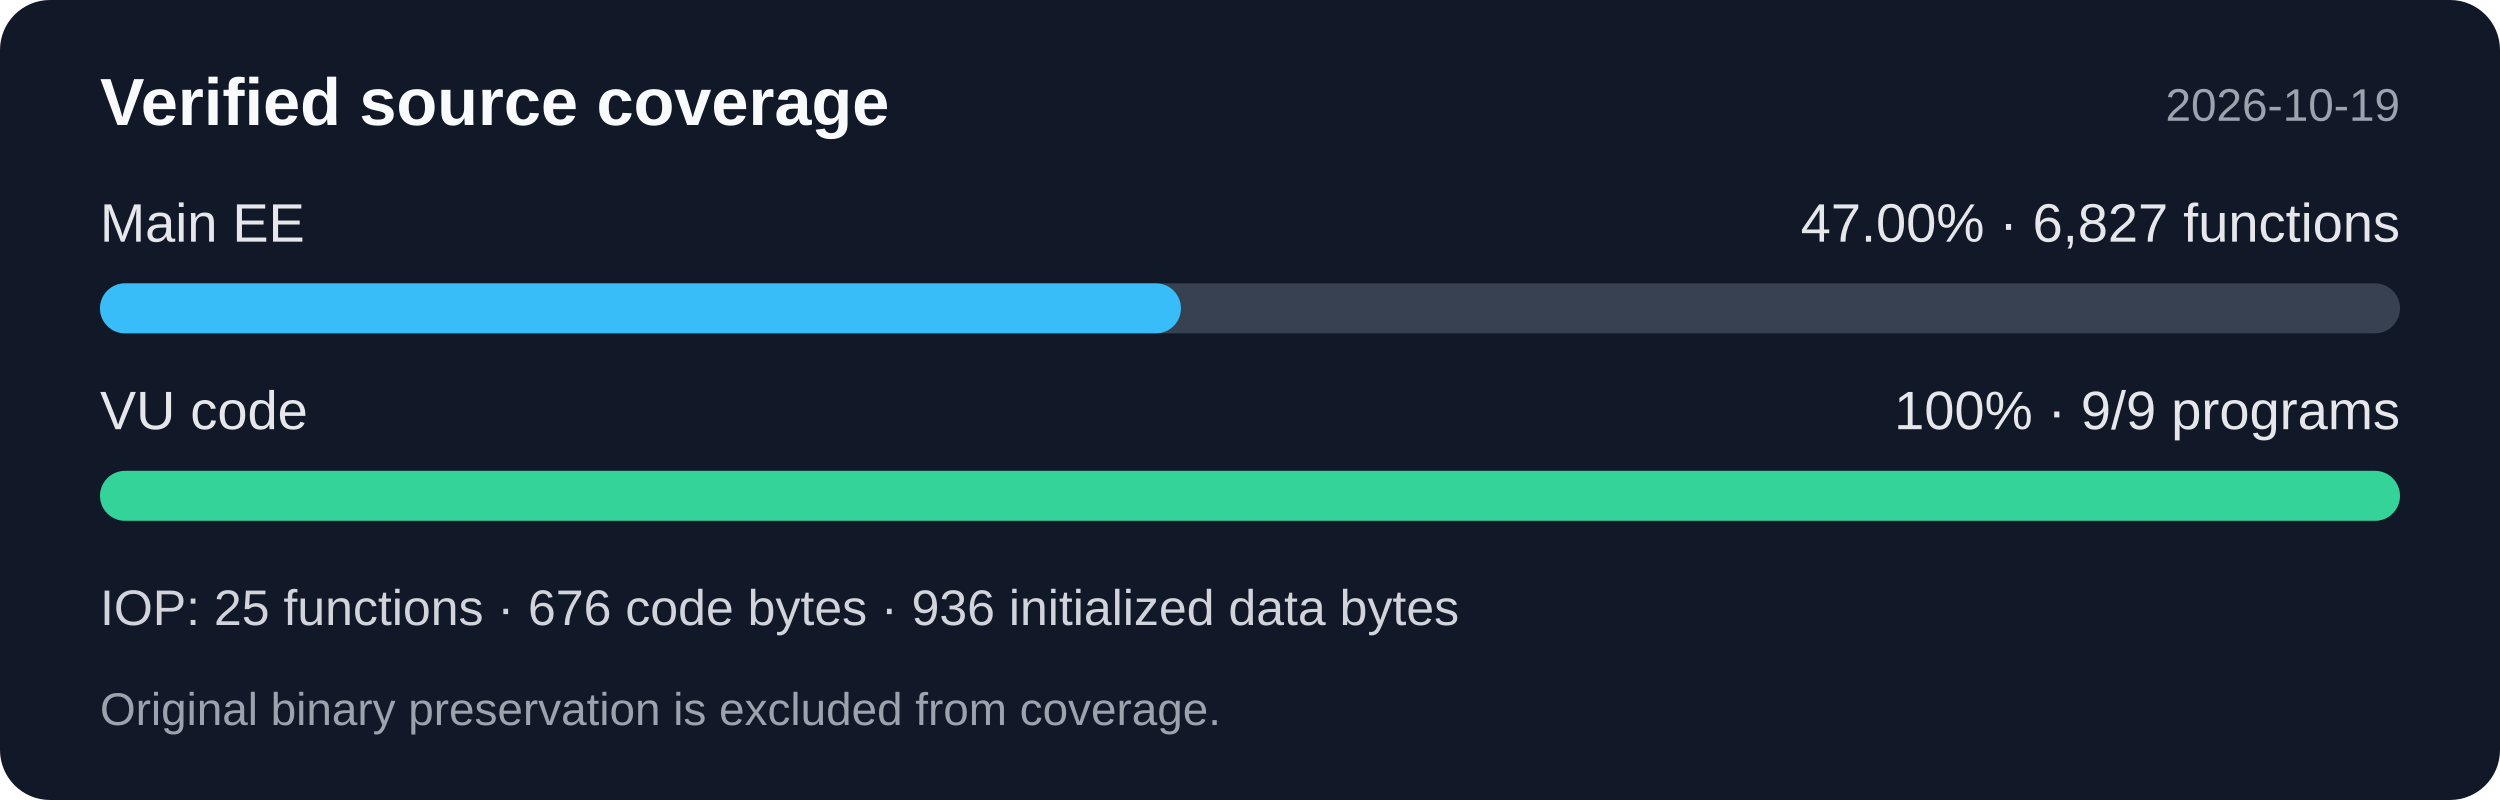
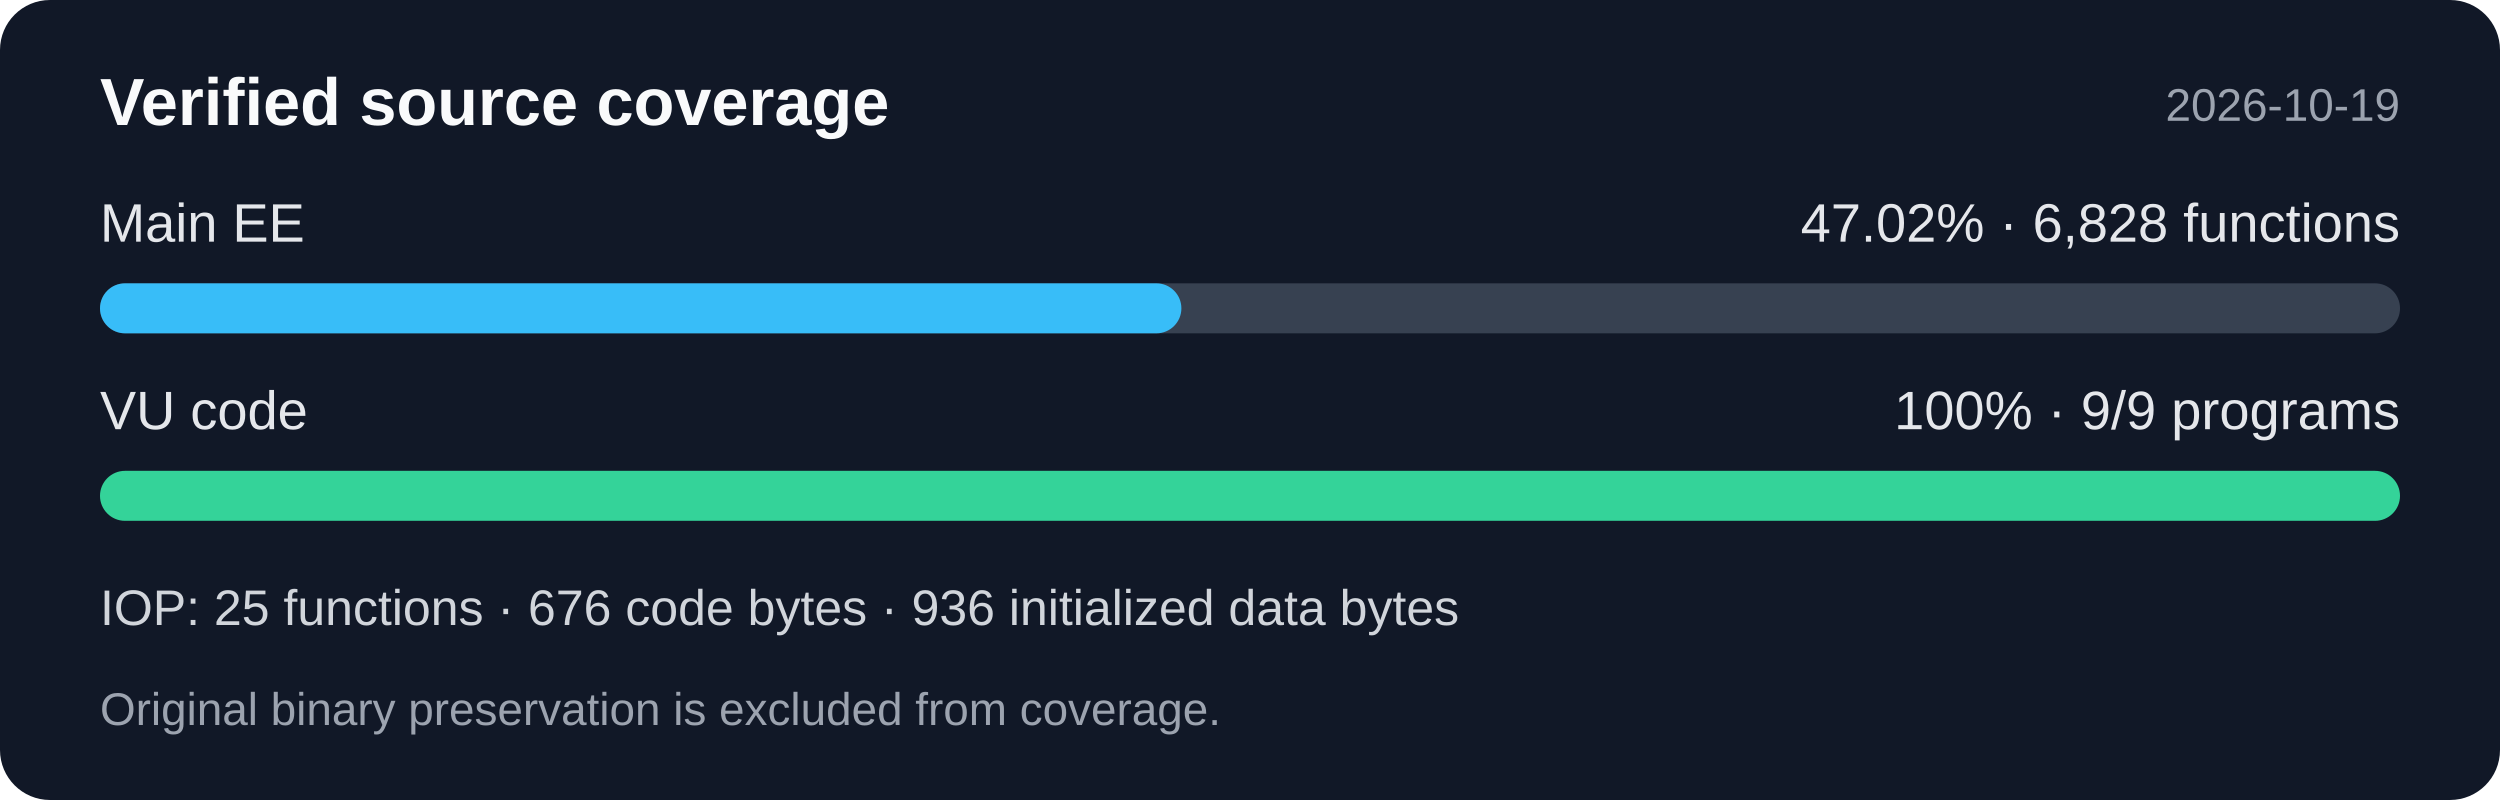
<svg xmlns="http://www.w3.org/2000/svg" width="600" height="192" viewBox="0 0 600 192" role="img" aria-labelledby="title desc">
  <rect width="600" height="192" rx="12" fill="#111827" />
  <g font-family="Segoe UI,Arial,sans-serif">
    <text x="24" y="30" fill="#f9fafb" font-size="16" font-weight="600">Verified source coverage</text>
    <text x="576" y="29" fill="#9ca3af" font-size="11" text-anchor="end">2026-10-19</text>
    <text x="24" y="58" fill="#e5e7eb" font-size="13">Main EE</text>
-     <text x="576" y="58" fill="#e5e7eb" font-size="13" text-anchor="end">47.00% · 6,827 functions</text>
+     <text x="576" y="58" fill="#e5e7eb" font-size="13" text-anchor="end">47.02% · 6,828 functions</text>
    <rect x="24" y="68" width="552" height="12" rx="6" fill="#374151" />
-     <rect x="24" y="68" width="259.43" height="12" rx="6" fill="#38bdf8" />
+     <rect x="24" y="68" width="259.533" height="12" rx="6" fill="#38bdf8" />
    <text x="24" y="103" fill="#e5e7eb" font-size="13">VU code</text>
    <text x="576" y="103" fill="#e5e7eb" font-size="13" text-anchor="end">100% · 9/9 programs</text>
    <rect x="24" y="113" width="552" height="12" rx="6" fill="#34d399" />
    <text x="24" y="150" fill="#d1d5db" font-size="12">IOP: 25 functions · 676 code bytes · 936 initialized data bytes</text>
    <text x="24" y="174" fill="#9ca3af" font-size="11">Original binary preservation is excluded from coverage.</text>
  </g>
</svg>
